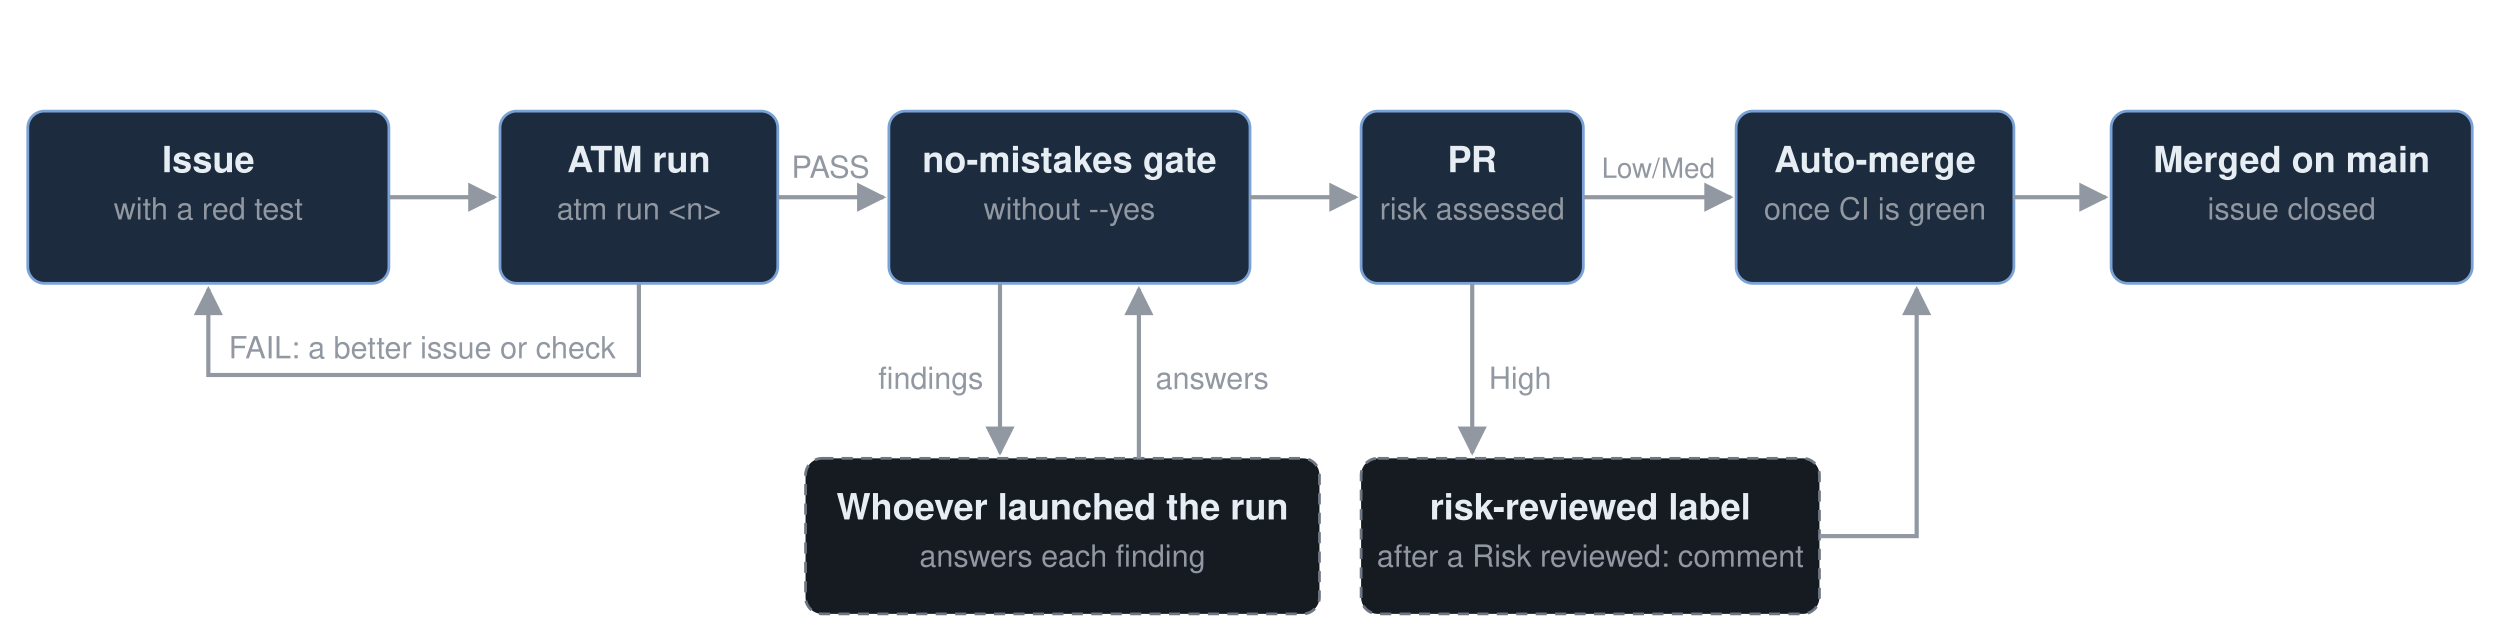
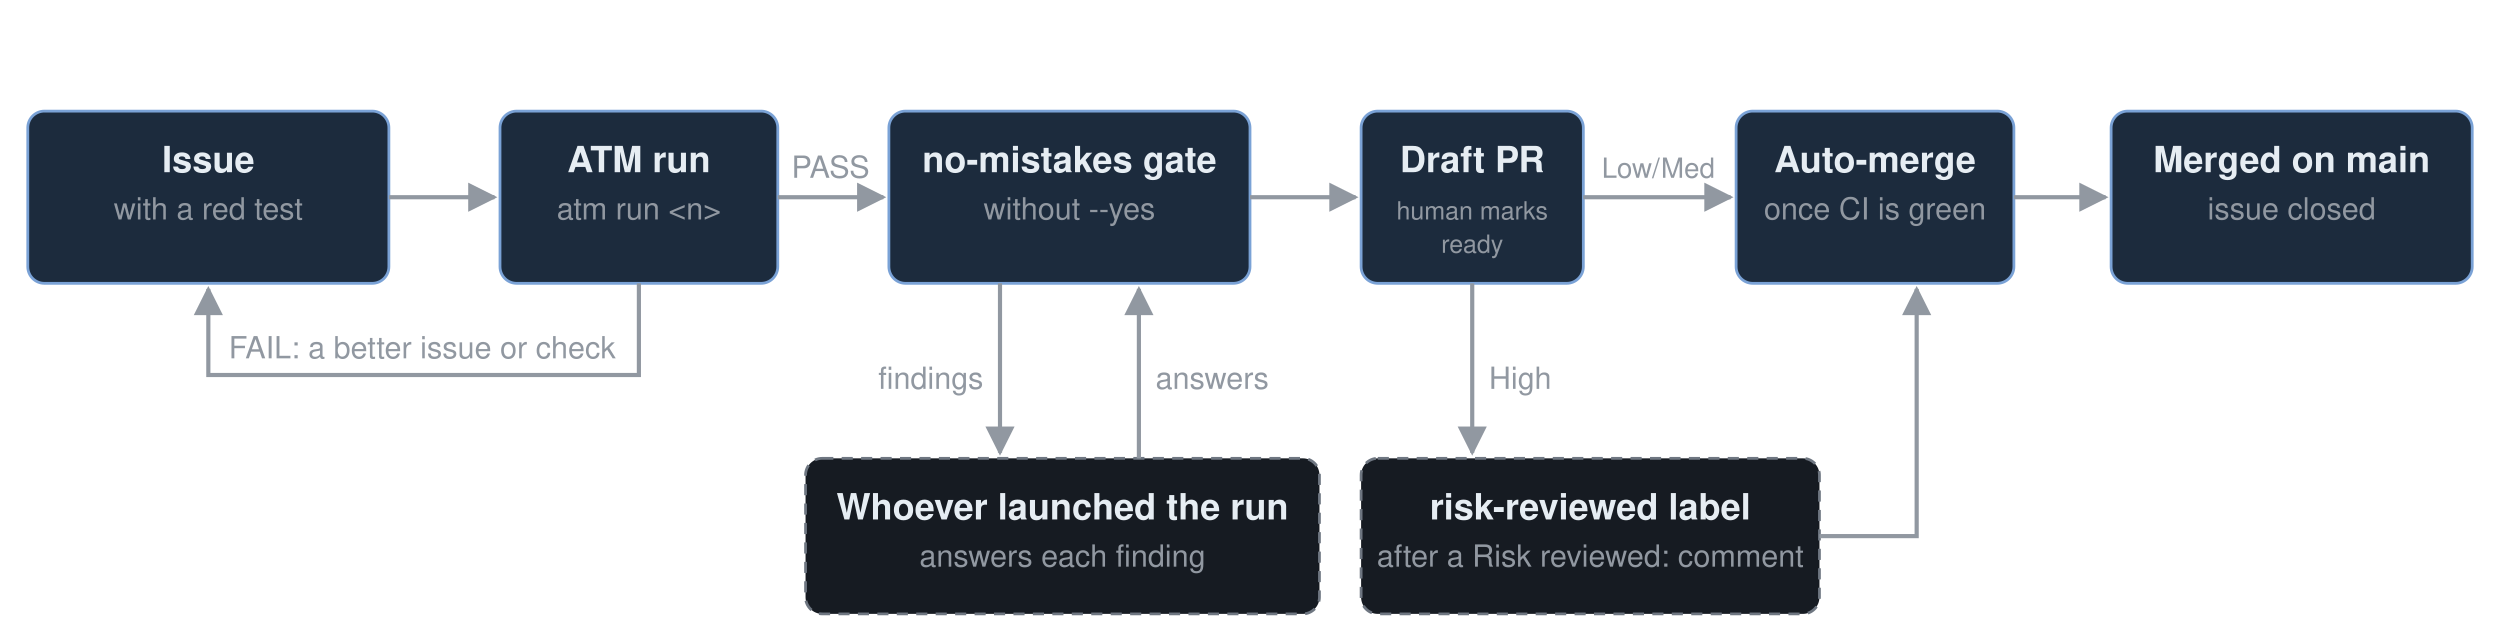
- <svg xmlns="http://www.w3.org/2000/svg" viewBox="0 0 900 230" width="900" height="230" role="img" aria-label="The loop. An issue with a red test goes to an ATM run. FAIL goes back to the issue. PASS goes to the no-mistakes gate; its findings go to whoever launched the run, who answers them, then the gate opens a PR. A Low or Medium risk PR gets auto-merge; a High risk one waits for the risk-reviewed label. Merged on main, the issue closes.">
+ <svg xmlns="http://www.w3.org/2000/svg" viewBox="0 0 900 230" width="900" height="230" role="img" aria-label="The loop. An issue with a red test goes to an ATM run. FAIL goes back to the issue. PASS goes to the no-mistakes gate; its findings go to whoever launched the run, who answers them, then the gate opens a draft PR. A human marks it ready; a High risk PR also waits for the risk-reviewed label. Auto-merge can then arm. Merged on main, the issue closes.">
  <defs>
    <marker id="ar" viewBox="0 0 10 10" refX="9" refY="5" markerWidth="7" markerHeight="7" orient="auto-start-reverse">
      <path d="M0 0L10 5L0 10z" fill="#9198a1" />
    </marker>
  </defs>
  <g font-family="-apple-system,BlinkMacSystemFont,'Segoe UI',Helvetica,Arial,sans-serif" font-size="13" fill="#e6edf3">
    <rect x="10" y="40" width="130" height="62" rx="6" fill="#1c2b3d" stroke="#7aa2d6" />
    <text x="75.0" y="62" text-anchor="middle" font-weight="600">Issue</text>
    <text x="75.0" y="79" text-anchor="middle" font-size="11" fill="#9198a1">with a red test</text>
    <rect x="180" y="40" width="100" height="62" rx="6" fill="#1c2b3d" stroke="#7aa2d6" />
    <text x="230.0" y="62" text-anchor="middle" font-weight="600">ATM run</text>
    <text x="230.0" y="79" text-anchor="middle" font-size="11" fill="#9198a1">atm run &lt;n&gt;</text>
    <rect x="320" y="40" width="130" height="62" rx="6" fill="#1c2b3d" stroke="#7aa2d6" />
    <text x="385.0" y="62" text-anchor="middle" font-weight="600">no-mistakes gate</text>
    <text x="385.0" y="79" text-anchor="middle" font-size="11" fill="#9198a1">without --yes</text>
    <rect x="490" y="40" width="80" height="62" rx="6" fill="#1c2b3d" stroke="#7aa2d6" />
-     <text x="530.0" y="62" text-anchor="middle" font-weight="600">PR</text>
-     <text x="530.0" y="79" text-anchor="middle" font-size="11" fill="#9198a1">risk assessed</text>
+     <text x="530.0" y="62" text-anchor="middle" font-weight="600">Draft PR</text>
+     <text x="530.0" y="79" text-anchor="middle" font-size="9" fill="#9198a1">human marks</text>
+     <text x="530.0" y="91" text-anchor="middle" font-size="9" fill="#9198a1">ready</text>
    <rect x="625" y="40" width="100" height="62" rx="6" fill="#1c2b3d" stroke="#7aa2d6" />
    <text x="675.0" y="62" text-anchor="middle" font-weight="600">Auto-merge</text>
    <text x="675.0" y="79" text-anchor="middle" font-size="11" fill="#9198a1">once CI is green</text>
    <rect x="760" y="40" width="130" height="62" rx="6" fill="#1c2b3d" stroke="#7aa2d6" />
    <text x="825.0" y="62" text-anchor="middle" font-weight="600">Merged on main</text>
    <text x="825.0" y="79" text-anchor="middle" font-size="11" fill="#9198a1">issue closed</text>
    <path d="M140 71H178" stroke="#9198a1" stroke-width="1.5" fill="none" marker-end="url(#ar)" />
    <path d="M280 71H318" stroke="#9198a1" stroke-width="1.5" fill="none" marker-end="url(#ar)" />
    <text x="299" y="64" text-anchor="middle" font-size="11" fill="#9198a1">PASS</text>
    <path d="M450 71H488" stroke="#9198a1" stroke-width="1.5" fill="none" marker-end="url(#ar)" />
    <path d="M570 71H623" stroke="#9198a1" stroke-width="1.5" fill="none" marker-end="url(#ar)" />
    <text x="597" y="64" text-anchor="middle" font-size="10" fill="#9198a1">Low/Med</text>
    <path d="M725 71H758" stroke="#9198a1" stroke-width="1.5" fill="none" marker-end="url(#ar)" />
    <path d="M230 102V135H75V104" stroke="#9198a1" stroke-width="1.5" fill="none" marker-end="url(#ar)" />
    <text x="152" y="129" text-anchor="middle" font-size="11" fill="#9198a1">FAIL: a better issue or check</text>
    <rect x="290" y="165" width="185" height="56" rx="6" fill="#161b22" stroke="#6e7681" stroke-dasharray="4 3" />
    <text x="382.5" y="187" text-anchor="middle" font-weight="600">Whoever launched the run</text>
    <text x="382.5" y="204" text-anchor="middle" font-size="11" fill="#9198a1">answers each finding</text>
    <path d="M360 102V163" stroke="#9198a1" stroke-width="1.5" fill="none" marker-end="url(#ar)" />
    <text x="354" y="140" text-anchor="end" font-size="11" fill="#9198a1">findings</text>
    <path d="M410 165V104" stroke="#9198a1" stroke-width="1.5" fill="none" marker-end="url(#ar)" />
    <text x="416" y="140" text-anchor="start" font-size="11" fill="#9198a1">answers</text>
    <rect x="490" y="165" width="165" height="56" rx="6" fill="#161b22" stroke="#6e7681" stroke-dasharray="4 3" />
    <text x="572.5" y="187" text-anchor="middle" font-weight="600">risk-reviewed label</text>
    <text x="572.5" y="204" text-anchor="middle" font-size="11" fill="#9198a1">after a Risk reviewed: comment</text>
    <path d="M530 102V163" stroke="#9198a1" stroke-width="1.5" fill="none" marker-end="url(#ar)" />
    <text x="536" y="140" text-anchor="start" font-size="11" fill="#9198a1">High</text>
    <path d="M655 193H690V104" stroke="#9198a1" stroke-width="1.5" fill="none" marker-end="url(#ar)" />
  </g>
</svg>
